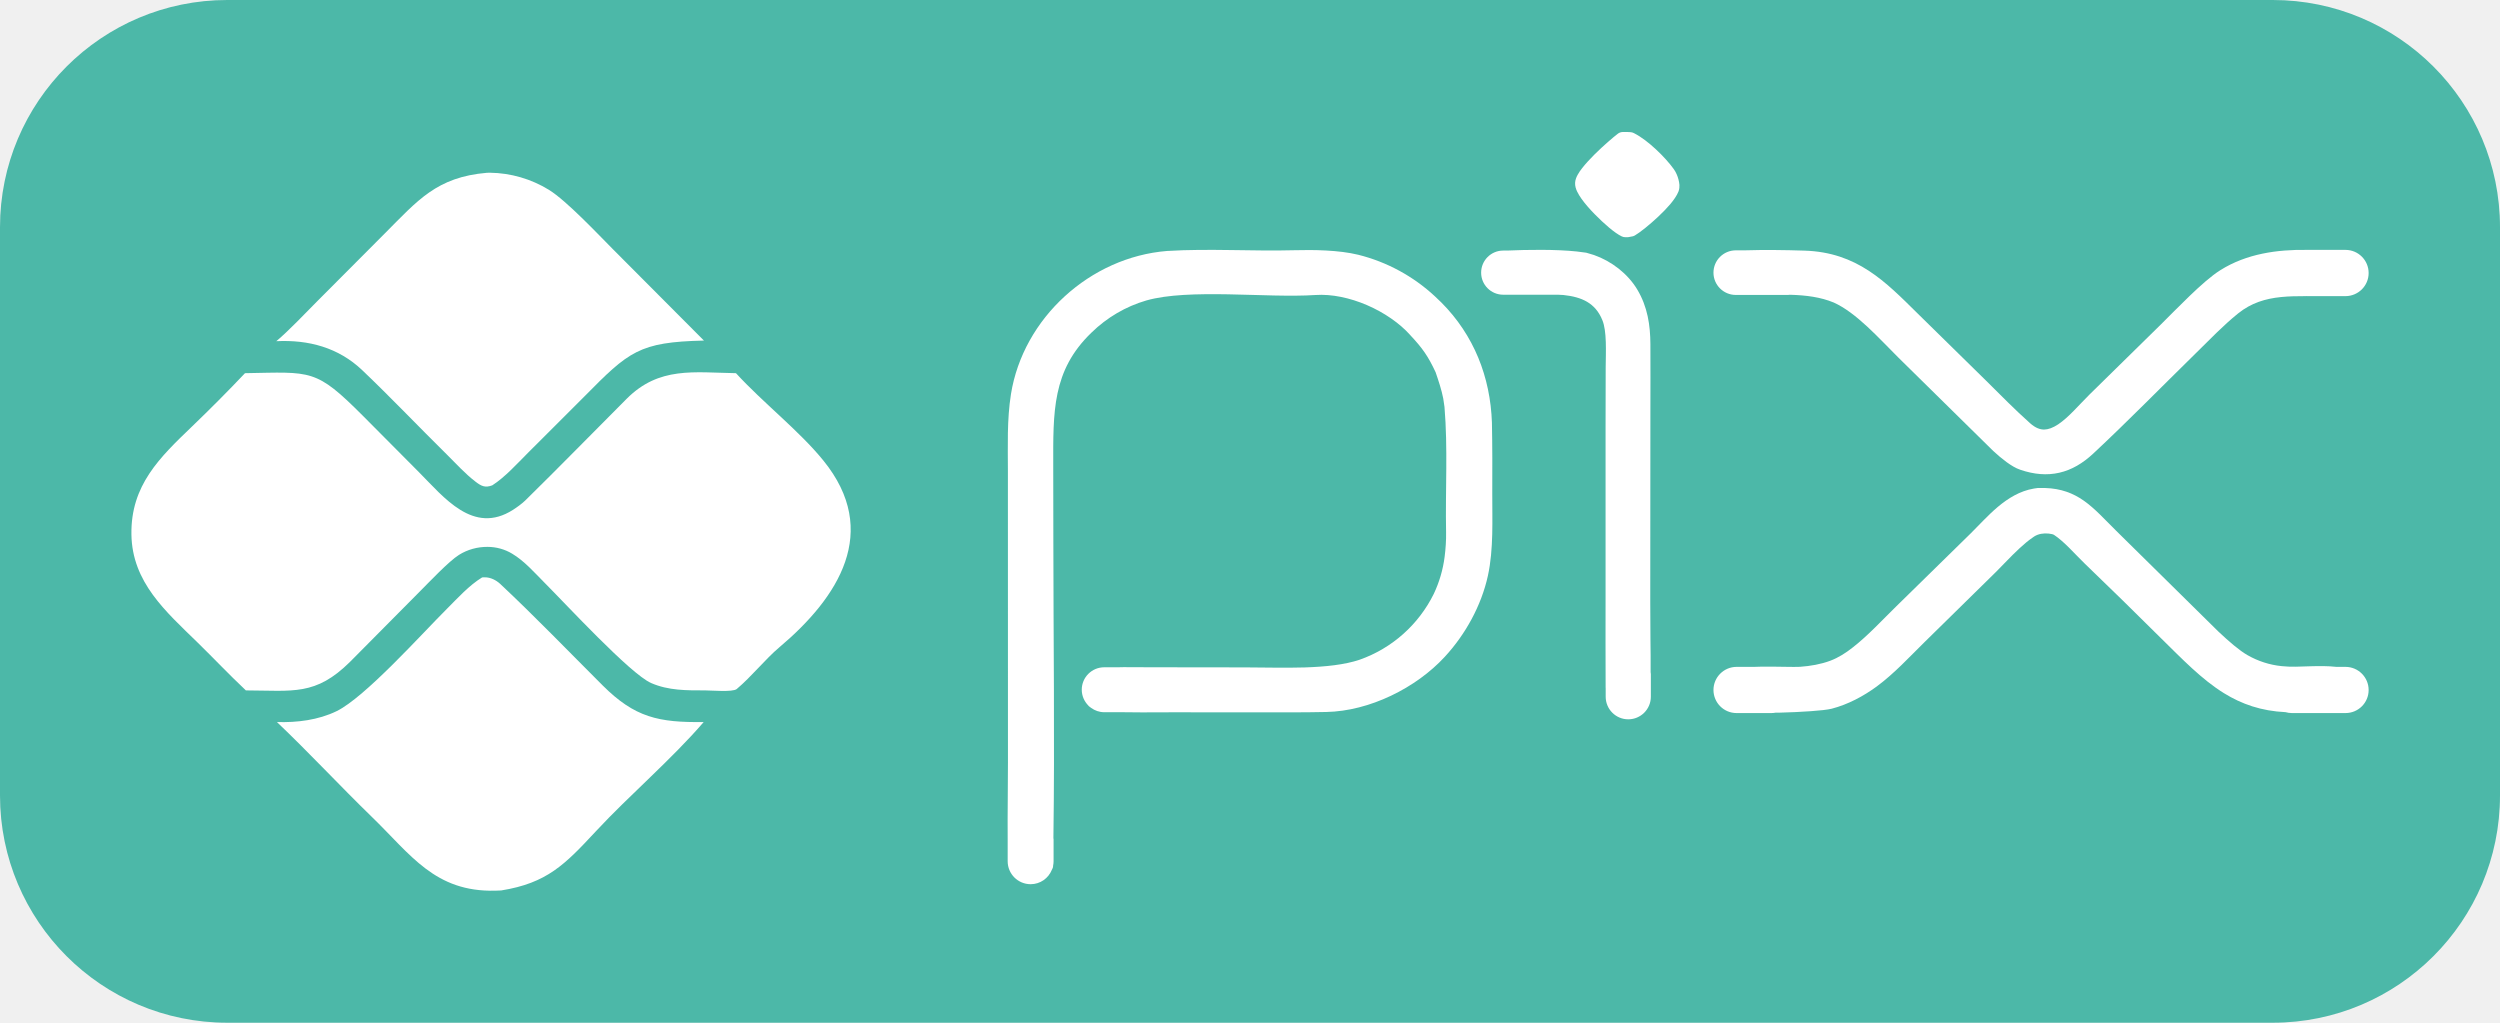
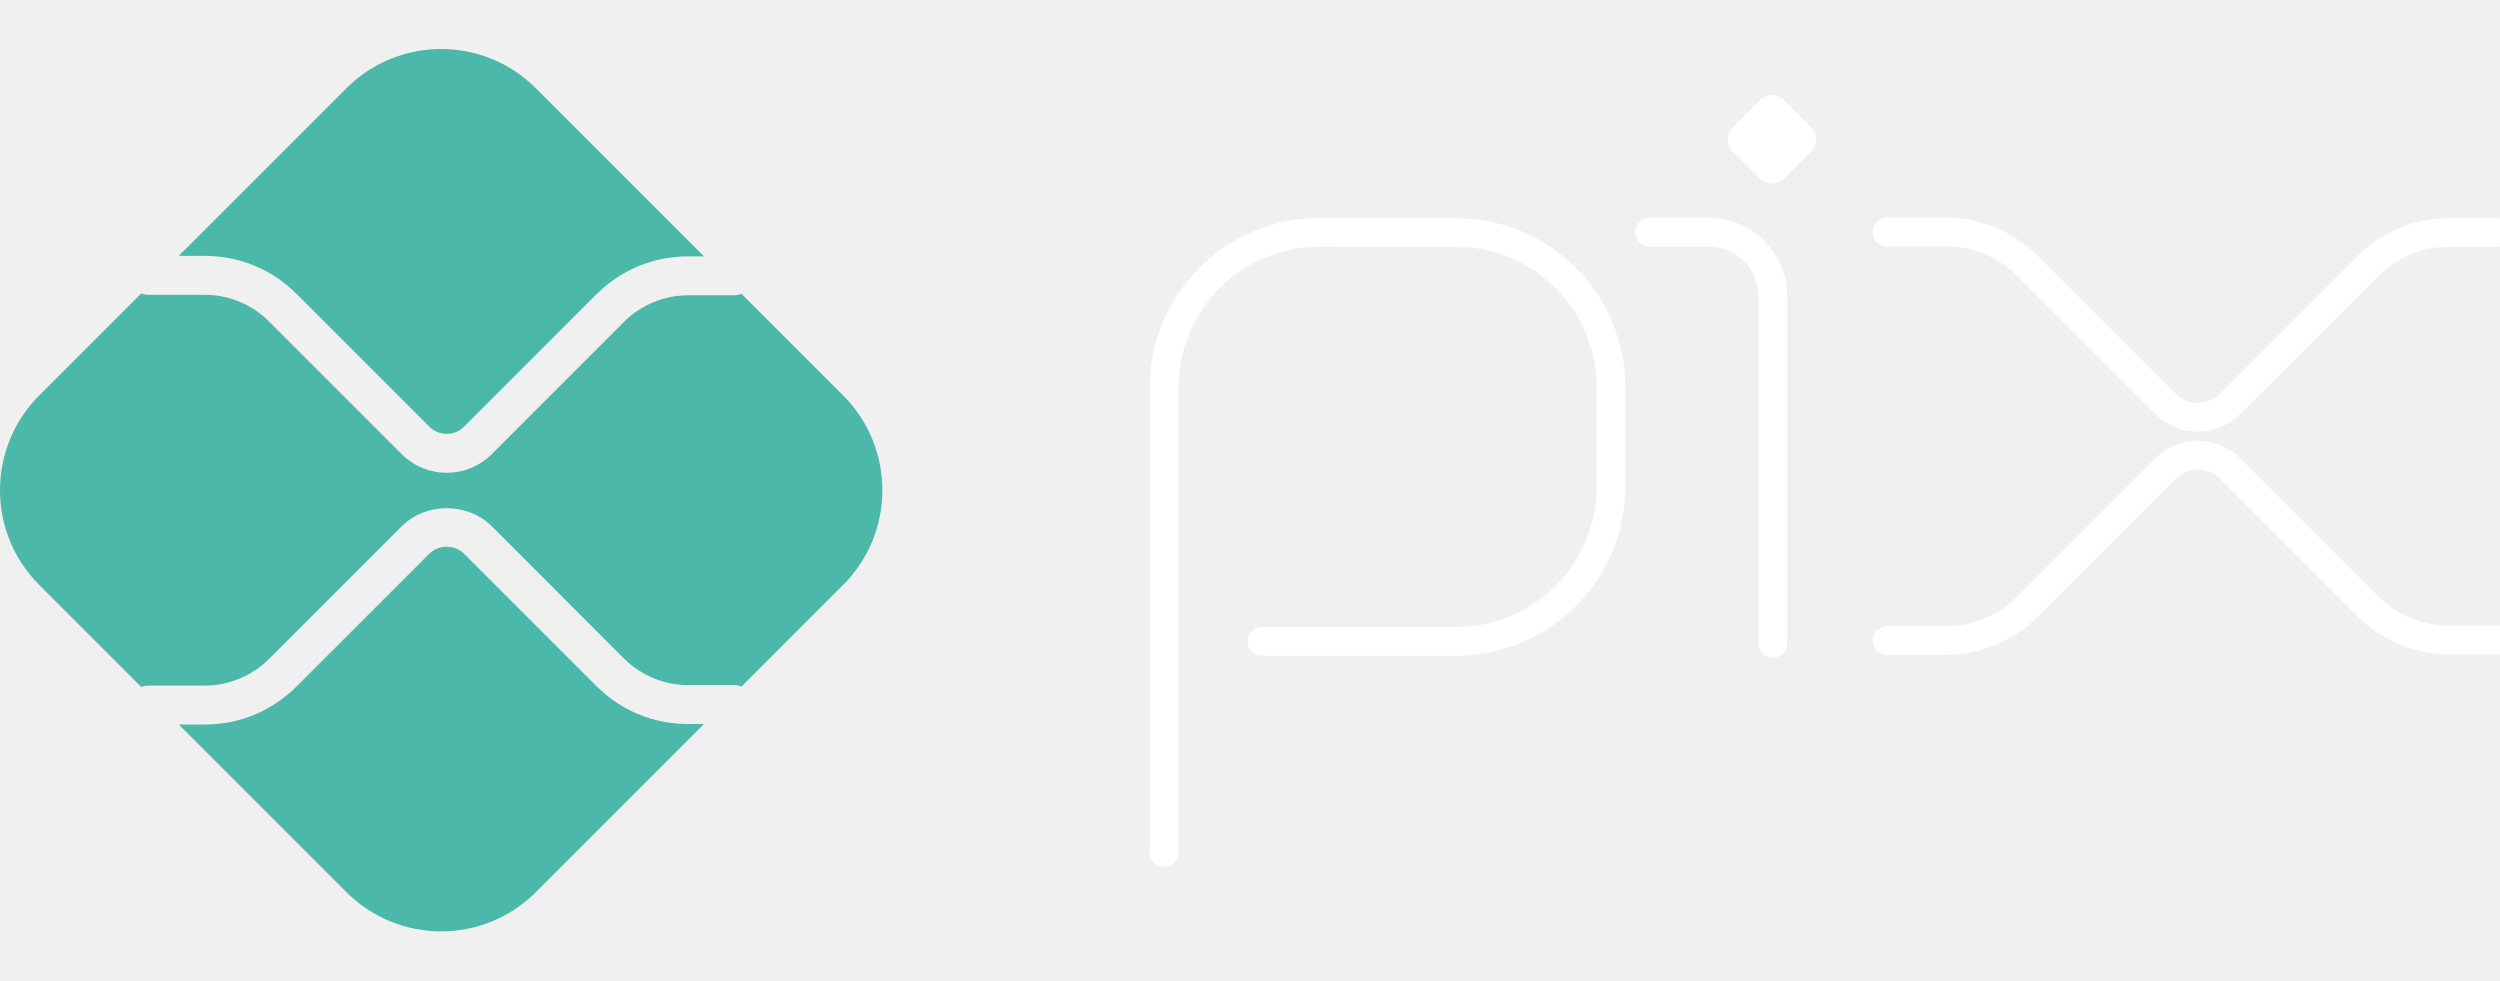
- <svg xmlns="http://www.w3.org/2000/svg" width="44" height="18" viewBox="0 0 44 18" fill="none">
-   <rect width="44" height="18" rx="4" fill="#4CB8A8" />
-   <path d="M4.312 6.568C5.49 6.548 5.554 6.483 6.389 7.32L7.375 8.312C7.81 8.748 8.329 9.421 9.029 8.973C9.098 8.929 9.183 8.867 9.242 8.811C9.844 8.22 10.435 7.614 11.031 7.017C11.601 6.447 12.214 6.556 12.953 6.568C13.428 7.087 14.067 7.582 14.491 8.105C15.506 9.355 14.756 10.516 13.717 11.392C13.472 11.598 13.227 11.908 12.965 12.128C12.89 12.184 12.523 12.151 12.413 12.151C12.085 12.151 11.765 12.155 11.459 12.021C11.091 11.859 9.955 10.627 9.583 10.255C9.408 10.079 9.228 9.872 9.014 9.745C8.883 9.666 8.733 9.625 8.58 9.625C8.403 9.624 8.228 9.672 8.078 9.766C7.901 9.876 7.542 10.257 7.383 10.416L6.163 11.646C5.554 12.25 5.162 12.154 4.327 12.151L4.316 12.14C4.028 11.869 3.755 11.579 3.472 11.303C2.918 10.762 2.325 10.248 2.313 9.406C2.3 8.539 2.812 8.051 3.385 7.501C3.692 7.206 4.02 6.877 4.312 6.568Z" fill="white" />
-   <path d="M8.486 10.162C8.502 10.162 8.518 10.161 8.533 10.161C8.633 10.16 8.731 10.21 8.804 10.277C9.418 10.853 10.009 11.467 10.605 12.062C11.174 12.63 11.593 12.718 12.385 12.708C11.814 13.371 11.086 13.987 10.486 14.632C9.942 15.217 9.628 15.542 8.821 15.672C8.786 15.674 8.752 15.676 8.718 15.676C7.652 15.702 7.232 15.043 6.543 14.376C5.981 13.83 5.441 13.247 4.874 12.708C5.227 12.719 5.602 12.673 5.923 12.517C6.424 12.273 7.412 11.168 7.868 10.713C8.06 10.522 8.253 10.305 8.486 10.162Z" fill="white" />
-   <path d="M8.571 3.041C8.589 3.04 8.606 3.04 8.624 3.04C8.99 3.045 9.348 3.149 9.661 3.341C9.969 3.531 10.518 4.115 10.798 4.397L12.389 5.994C11.246 6.02 11.068 6.185 10.283 6.98L9.297 7.965C9.104 8.158 8.888 8.399 8.664 8.542C8.538 8.589 8.472 8.556 8.371 8.479C8.184 8.336 8.026 8.159 7.859 7.994C7.362 7.504 6.881 6.997 6.376 6.516C5.956 6.116 5.43 5.977 4.863 6.005C5.082 5.822 5.375 5.511 5.586 5.299L6.769 4.112C7.354 3.526 7.684 3.117 8.571 3.041Z" fill="white" />
-   <path d="M21.668 4.401C22.045 4.406 22.416 4.414 22.779 4.404C23.116 4.395 23.563 4.4 23.906 4.484C24.409 4.61 24.873 4.861 25.253 5.214L25.37 5.326C25.94 5.899 26.23 6.633 26.258 7.438V7.441C26.266 7.856 26.266 8.272 26.264 8.685C26.262 9.133 26.29 9.662 26.187 10.133C26.071 10.662 25.79 11.168 25.427 11.561C24.922 12.109 24.102 12.516 23.343 12.531C22.967 12.539 22.589 12.538 22.211 12.537H21.081C20.651 12.532 20.202 12.543 19.758 12.535H19.435C19.348 12.535 19.269 12.506 19.204 12.459C19.19 12.449 19.176 12.44 19.163 12.428C19.16 12.425 19.158 12.421 19.155 12.418C19.084 12.346 19.039 12.248 19.039 12.139C19.039 11.921 19.216 11.744 19.435 11.744H19.673C19.706 11.743 19.74 11.742 19.773 11.742C19.94 11.741 20.118 11.744 20.226 11.744H20.356L21.909 11.746C22.228 11.746 22.595 11.758 22.961 11.747C23.326 11.735 23.668 11.7 23.93 11.611C24.5 11.41 24.968 10.993 25.235 10.451C25.332 10.246 25.396 10.028 25.425 9.803C25.443 9.665 25.454 9.505 25.451 9.365C25.437 8.611 25.484 7.889 25.423 7.162L25.401 7.013C25.372 6.863 25.318 6.701 25.267 6.552C25.136 6.271 25.037 6.129 24.822 5.9L24.82 5.897C24.634 5.689 24.362 5.501 24.061 5.371C23.759 5.241 23.438 5.173 23.154 5.192C22.721 5.221 22.153 5.19 21.616 5.18C21.068 5.171 20.549 5.182 20.176 5.288C19.812 5.394 19.481 5.589 19.21 5.854L19.209 5.855C18.514 6.524 18.536 7.252 18.537 8.212L18.539 9.521C18.54 11.226 18.564 13.03 18.54 14.75C18.541 14.757 18.543 14.765 18.543 14.772V15.158C18.543 15.184 18.54 15.209 18.535 15.234V15.236C18.535 15.263 18.526 15.288 18.512 15.31C18.452 15.458 18.308 15.562 18.139 15.562C17.916 15.562 17.735 15.381 17.735 15.158V14.772C17.735 14.768 17.735 14.764 17.735 14.761C17.731 14.312 17.741 13.836 17.74 13.414L17.739 8.287C17.739 7.854 17.721 7.389 17.793 6.936C18.008 5.596 19.188 4.525 20.541 4.417H20.543C20.913 4.394 21.293 4.396 21.668 4.401Z" fill="white" />
-   <path d="M26.525 4.41C26.874 4.394 27.386 4.387 27.751 4.426L27.913 4.447L27.923 4.449L28.056 4.489C28.363 4.597 28.648 4.816 28.815 5.094C28.999 5.401 29.045 5.727 29.047 6.055C29.05 6.446 29.047 6.84 29.047 7.229L29.045 9.917C29.043 10.362 29.045 10.808 29.048 11.254C29.049 11.429 29.054 11.63 29.051 11.831C29.052 11.841 29.055 11.852 29.055 11.863V12.262C29.055 12.482 28.877 12.66 28.657 12.66C28.438 12.66 28.26 12.482 28.26 12.262V12.118C28.26 12.111 28.259 12.105 28.259 12.098C28.256 11.574 28.258 11.049 28.258 10.525V7.52L28.26 6.467C28.261 6.329 28.267 6.177 28.262 6.02C28.257 5.863 28.24 5.728 28.202 5.636C28.138 5.477 28.044 5.378 27.933 5.312C27.819 5.245 27.678 5.209 27.515 5.192C27.483 5.189 27.449 5.189 27.416 5.187H26.807C26.754 5.188 26.7 5.188 26.648 5.187H26.456C26.242 5.187 26.068 5.013 26.068 4.799C26.068 4.584 26.242 4.41 26.456 4.41H26.525Z" fill="white" />
-   <path d="M35.996 8.589C36.275 8.598 36.486 8.68 36.672 8.81C36.772 8.88 36.867 8.965 36.96 9.056L37.245 9.342L38.528 10.607L39.042 11.114C39.232 11.293 39.415 11.45 39.555 11.53C39.74 11.636 39.946 11.703 40.158 11.724C40.318 11.742 40.487 11.732 40.672 11.726C40.816 11.722 40.968 11.72 41.121 11.737H41.281C41.506 11.737 41.688 11.92 41.688 12.144C41.688 12.369 41.506 12.55 41.281 12.55H40.336C40.298 12.55 40.261 12.544 40.226 12.534C39.799 12.514 39.454 12.393 39.142 12.2C38.749 11.957 38.409 11.601 38.026 11.225C37.583 10.784 37.135 10.346 36.685 9.913C36.602 9.833 36.498 9.721 36.413 9.637C36.321 9.546 36.232 9.467 36.148 9.412C36.139 9.406 36.112 9.397 36.058 9.391C35.969 9.382 35.877 9.394 35.802 9.442C35.792 9.448 35.782 9.455 35.772 9.463C35.701 9.511 35.624 9.576 35.545 9.649C35.384 9.798 35.239 9.958 35.128 10.067L35.127 10.068L33.873 11.3C33.615 11.553 33.342 11.852 33.029 12.083C32.8 12.251 32.525 12.399 32.239 12.473C32.169 12.491 32.028 12.506 31.87 12.517C31.707 12.529 31.509 12.538 31.313 12.543C31.292 12.543 31.272 12.542 31.251 12.543C31.227 12.547 31.202 12.55 31.176 12.55H30.564C30.339 12.55 30.158 12.369 30.157 12.144C30.157 11.92 30.339 11.737 30.564 11.737H30.87C30.916 11.736 30.962 11.734 31.008 11.733C31.147 11.732 31.291 11.734 31.411 11.736C31.535 11.738 31.628 11.739 31.678 11.736C31.864 11.723 32.046 11.691 32.213 11.629C32.356 11.575 32.487 11.492 32.615 11.39C32.883 11.18 33.119 10.921 33.378 10.668L34.686 9.386L34.912 9.156C34.992 9.075 35.076 8.993 35.162 8.921C35.34 8.772 35.548 8.64 35.8 8.598L35.856 8.59L35.864 8.589H35.996Z" fill="white" />
-   <path d="M40.597 4.398H41.281C41.506 4.398 41.688 4.581 41.688 4.805C41.688 5.03 41.506 5.211 41.281 5.212H40.604L40.602 5.211C40.594 5.211 40.586 5.212 40.578 5.212C40.428 5.212 40.284 5.214 40.146 5.228C39.872 5.256 39.622 5.33 39.39 5.517C39.123 5.733 38.894 5.974 38.635 6.228C38.043 6.808 37.452 7.413 36.841 7.983C36.659 8.153 36.463 8.27 36.244 8.32C36.025 8.37 35.796 8.35 35.555 8.267C35.474 8.24 35.392 8.188 35.316 8.133C35.238 8.076 35.158 8.008 35.082 7.938L34.694 7.556L33.413 6.295C33.235 6.119 33.056 5.926 32.86 5.745C32.666 5.566 32.47 5.413 32.275 5.325C32.042 5.228 31.785 5.196 31.509 5.188C31.506 5.188 31.502 5.188 31.498 5.188C31.488 5.189 31.479 5.191 31.469 5.191H30.55C30.333 5.191 30.157 5.015 30.157 4.799C30.157 4.582 30.333 4.406 30.55 4.406H30.702C31.053 4.395 31.416 4.4 31.757 4.411C32.687 4.44 33.183 4.957 33.75 5.517L34.954 6.699L34.955 6.7C35.216 6.959 35.462 7.21 35.731 7.45C35.828 7.536 35.91 7.561 35.979 7.56C36.051 7.559 36.132 7.529 36.223 7.469C36.314 7.408 36.406 7.324 36.499 7.229C36.586 7.142 36.688 7.029 36.772 6.947L38.036 5.706C38.167 5.576 38.354 5.385 38.537 5.209C38.72 5.033 38.917 4.856 39.078 4.755C39.544 4.462 40.086 4.391 40.597 4.398Z" fill="white" />
-   <path d="M28.679 2.325C28.686 2.325 28.695 2.326 28.703 2.327C28.707 2.327 28.714 2.328 28.721 2.33C28.726 2.331 28.742 2.335 28.759 2.344C28.886 2.408 29.025 2.517 29.146 2.63C29.268 2.743 29.382 2.87 29.459 2.977C29.497 3.03 29.526 3.099 29.541 3.158C29.549 3.189 29.556 3.222 29.558 3.255C29.559 3.284 29.558 3.327 29.542 3.369C29.513 3.443 29.456 3.522 29.398 3.592C29.336 3.665 29.261 3.741 29.186 3.812C29.037 3.952 28.871 4.087 28.772 4.145C28.763 4.15 28.752 4.155 28.742 4.158L28.658 4.174C28.635 4.175 28.616 4.175 28.606 4.175C28.584 4.175 28.563 4.17 28.544 4.161C28.482 4.133 28.399 4.072 28.322 4.008C28.241 3.939 28.149 3.855 28.064 3.767C27.979 3.68 27.897 3.587 27.836 3.501C27.806 3.458 27.777 3.413 27.757 3.37C27.738 3.33 27.718 3.274 27.722 3.215C27.725 3.161 27.747 3.112 27.767 3.076C27.788 3.037 27.816 2.997 27.846 2.959C27.906 2.882 27.984 2.798 28.063 2.719C28.221 2.562 28.398 2.411 28.476 2.352C28.5 2.334 28.53 2.324 28.561 2.323H28.633C28.648 2.323 28.665 2.324 28.679 2.325Z" fill="white" />
+ <svg xmlns="http://www.w3.org/2000/svg" width="51" height="20" viewBox="0 0 51 20" fill="none">
+   <g clip-path="url(#clip0_3103_11587)">
+     <g clip-path="url(#clip1_3103_11587)">
+       <path d="M23.75 17.394V7.903C23.75 6.157 25.166 4.741 26.912 4.741L29.714 4.745C31.456 4.749 32.865 6.161 32.865 7.902V9.923C32.865 11.669 31.45 13.085 29.703 13.085H25.744" stroke="white" stroke-width="0.585" stroke-miterlimit="10" stroke-linecap="round" stroke-linejoin="round" />
+       <path d="M33.651 4.739H34.866C35.583 4.739 36.164 5.32 36.164 6.037V13.127" stroke="white" stroke-width="0.585" stroke-miterlimit="10" stroke-linecap="round" stroke-linejoin="round" />
+       <path d="M35.9 3.641L35.349 3.089C35.212 2.953 35.212 2.731 35.349 2.594L35.9 2.043C36.037 1.906 36.259 1.906 36.396 2.043L36.947 2.594C37.083 2.731 37.083 2.953 36.947 3.089L36.395 3.641C36.259 3.778 36.037 3.778 35.9 3.641Z" fill="white" />
+       <path d="M38.494 4.733H39.7C40.32 4.733 40.914 4.979 41.353 5.418L44.173 8.237C44.538 8.603 45.13 8.603 45.495 8.237L48.305 5.428C48.743 4.989 49.338 4.743 49.958 4.743H50.938" stroke="white" stroke-width="0.585" stroke-miterlimit="10" stroke-linecap="round" stroke-linejoin="round" />
+       <path d="M38.494 13.065H39.7C40.32 13.065 40.914 12.818 41.353 12.38L44.173 9.56C44.538 9.195 45.13 9.195 45.495 9.56L48.305 12.37C48.743 12.808 49.338 13.054 49.958 13.054H50.938" stroke="white" stroke-width="0.585" stroke-miterlimit="10" stroke-linecap="round" stroke-linejoin="round" />
+       <path d="M14.037 14.77C13.331 14.77 12.666 14.495 12.167 13.996L9.467 11.296C9.278 11.106 8.947 11.106 8.758 11.296L6.048 14.005C5.549 14.505 4.885 14.78 4.179 14.78H3.646L7.066 18.199C8.134 19.267 9.865 19.267 10.933 18.199L14.362 14.77H14.037Z" fill="#4CB8A9" />
+       <path d="M4.178 5.22C4.885 5.22 5.549 5.495 6.048 5.994L8.758 8.704C8.953 8.9 9.272 8.9 9.467 8.704L12.167 6.004C12.666 5.505 13.331 5.23 14.037 5.23H14.362L10.933 1.801C9.865 0.733 8.134 0.733 7.066 1.801L3.646 5.22L4.178 5.22Z" fill="#4CB8A9" />
+       <path d="M17.199 8.066L15.127 5.994C15.081 6.012 15.032 6.024 14.98 6.024H14.037C13.55 6.024 13.073 6.221 12.729 6.566L10.03 9.266C9.777 9.518 9.445 9.645 9.113 9.645C8.781 9.645 8.45 9.518 8.197 9.266L5.487 6.556C5.143 6.211 4.666 6.014 4.179 6.014H3.021C2.971 6.014 2.925 6.002 2.881 5.986L0.801 8.066C-0.267 9.134 -0.267 10.866 0.801 11.933L2.881 14.014C2.925 13.997 2.971 13.986 3.021 13.986H4.179C4.666 13.986 5.143 13.788 5.487 13.444L8.197 10.734C8.687 10.245 9.54 10.245 10.03 10.734L12.729 13.434C13.073 13.778 13.55 13.976 14.037 13.976H14.98C15.032 13.976 15.081 13.987 15.127 14.006L17.199 11.933C18.267 10.866 18.267 9.134 17.199 8.066Z" fill="#4CB8A9" />
+     </g>
+   </g>
+   <defs>
+     <clipPath id="clip0_3103_11587">
+       <rect width="51" height="20" rx="4" fill="white" />
+     </clipPath>
+     <clipPath id="clip1_3103_11587">
+       <rect width="51" height="20" fill="white" />
+     </clipPath>
+   </defs>
</svg>
